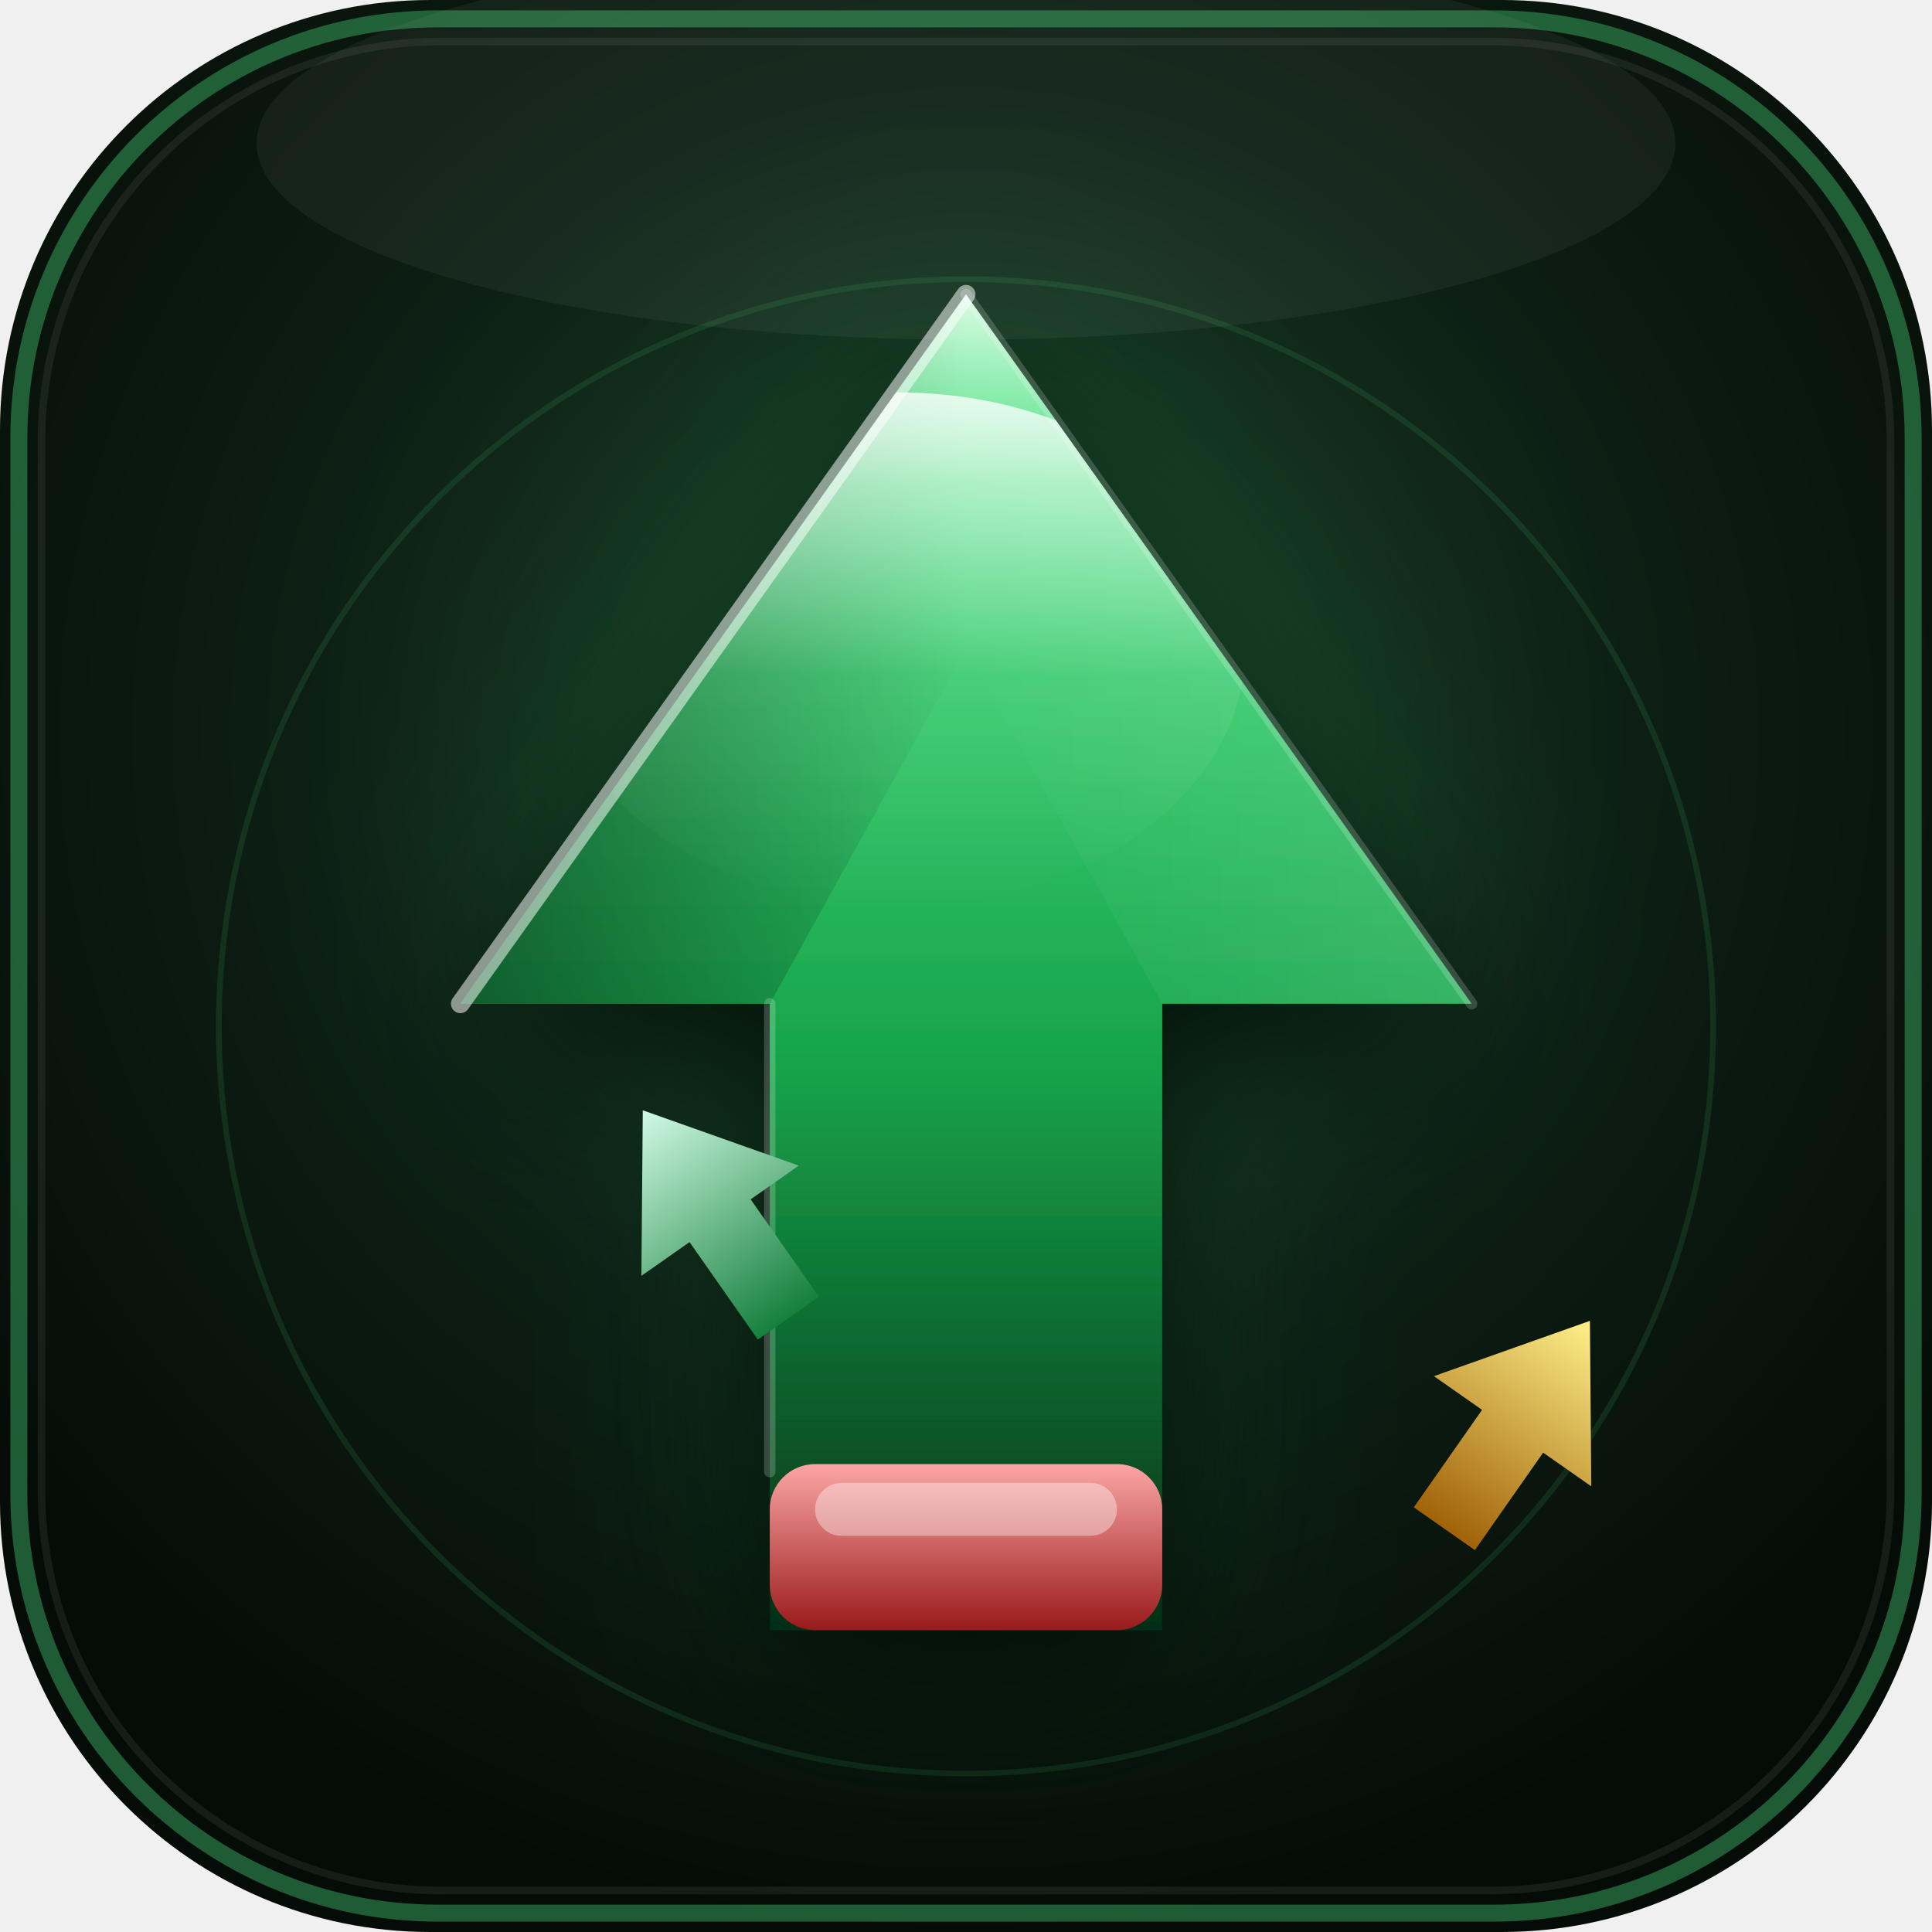
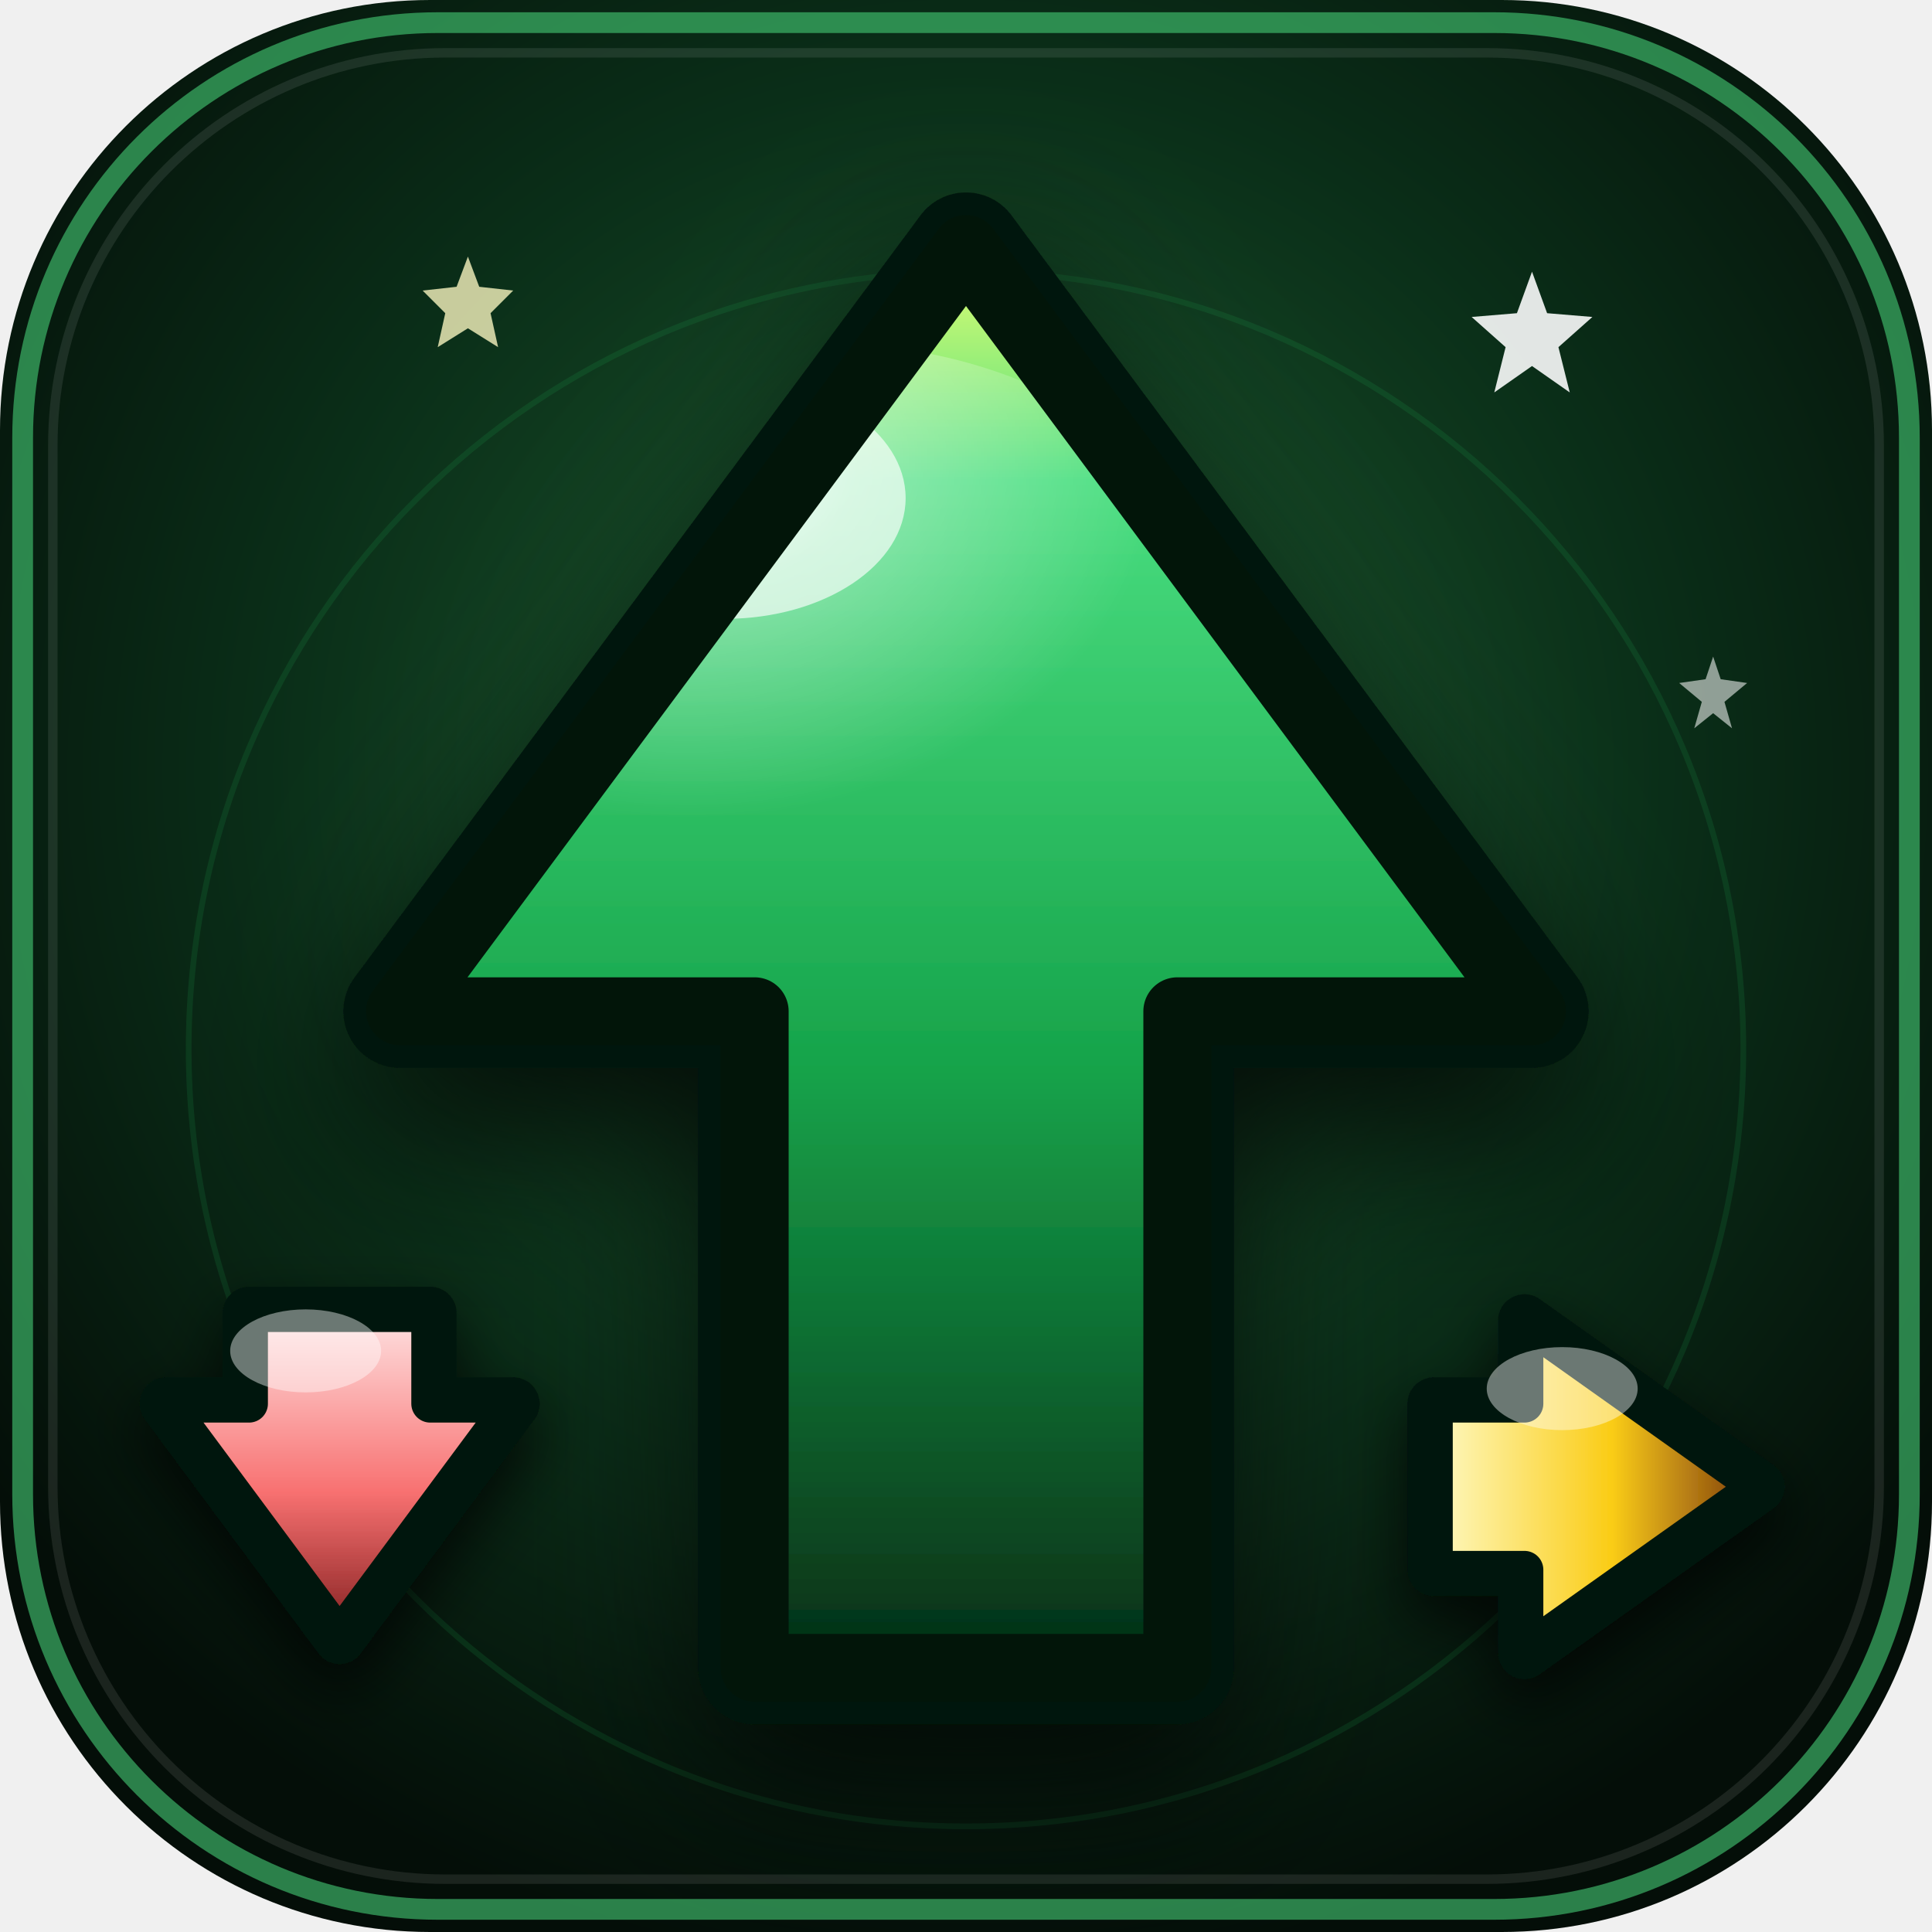
<svg xmlns="http://www.w3.org/2000/svg" viewBox="0 0 512 512">
  <defs>
-     <radialGradient id="bg" cx="50%" cy="38%" r="62%">
-       <stop offset="0%" stop-color="#1e4a2c" />
-       <stop offset="55%" stop-color="#0d1f14" />
-       <stop offset="100%" stop-color="#050c07" />
+     <radialGradient id="bg" cx="50%" cy="40%" r="62%">
+       <stop offset="0%" stop-color="#1e5c30" />
+       <stop offset="58%" stop-color="#0a2e18" />
+       <stop offset="100%" stop-color="#040e08" />
    </radialGradient>
-     <linearGradient id="arrowFace" x1="0" y1="0" x2="0" y2="1">
-       <stop offset="0%" stop-color="#d4fce1" />
-       <stop offset="14%" stop-color="#4ade80" />
+     <linearGradient id="gMain" x1="0" y1="0" x2="0" y2="1">
+       <stop offset="0%" stop-color="#e2fe72" />
+       <stop offset="16%" stop-color="#4ade80" />
      <stop offset="58%" stop-color="#16a34a" />
      <stop offset="100%" stop-color="#052e16" />
    </linearGradient>
-     <linearGradient id="leftBevel" x1="0" y1="0" x2="1" y2="0">
-       <stop offset="0%" stop-color="#000" stop-opacity="0.45" />
-       <stop offset="100%" stop-color="#000" stop-opacity="0" />
+     <radialGradient id="gloss" cx="34%" cy="18%" r="56%">
+       <stop offset="0%" stop-color="#fff" stop-opacity="0.95" />
+       <stop offset="36%" stop-color="#fff" stop-opacity="0.38" />
+       <stop offset="100%" stop-color="#fff" stop-opacity="0" />
+     </radialGradient>
+     <linearGradient id="gRed" x1="0" y1="1" x2="0" y2="0">
+       <stop offset="0%" stop-color="#7f1d1d" />
+       <stop offset="45%" stop-color="#f87171" />
+       <stop offset="100%" stop-color="#fee2e2" />
    </linearGradient>
-     <linearGradient id="rightBevel" x1="1" y1="0" x2="0" y2="0">
-       <stop offset="0%" stop-color="#fff" stop-opacity="0.12" />
-       <stop offset="100%" stop-color="#fff" stop-opacity="0" />
+     <linearGradient id="gYel" x1="1" y1="0" x2="0" y2="0">
+       <stop offset="0%" stop-color="#78350f" />
+       <stop offset="45%" stop-color="#facc15" />
+       <stop offset="100%" stop-color="#fef9c3" />
    </linearGradient>
-     <linearGradient id="shine" x1="0" y1="0" x2="0" y2="1">
-       <stop offset="0%" stop-color="#fff" stop-opacity="0.78" />
-       <stop offset="55%" stop-color="#fff" stop-opacity="0.08" />
-       <stop offset="100%" stop-color="#fff" stop-opacity="0" />
-     </linearGradient>
-     <linearGradient id="badge" x1="0" y1="0" x2="0" y2="1">
-       <stop offset="0%" stop-color="#fca5a5" />
-       <stop offset="100%" stop-color="#991b1b" />
-     </linearGradient>
-     <linearGradient id="yellowArr" x1="0" y1="0" x2="0" y2="1">
-       <stop offset="0%" stop-color="#fef08a" />
-       <stop offset="100%" stop-color="#a16207" />
-     </linearGradient>
-     <linearGradient id="mintArr" x1="0" y1="0" x2="0" y2="1">
-       <stop offset="0%" stop-color="#d1fae5" />
-       <stop offset="100%" stop-color="#15803d" />
-     </linearGradient>
-     <clipPath id="arrowClip">
-       <path d="M256,78 L122,266 L204,266 L204,432 L308,432 L308,266 L390,266 Z" />
+     <clipPath id="clipMain">
+       <path d="M256,66 L106,268 L200,268 L200,442 L312,442 L312,268 L406,268 Z" />
    </clipPath>
-     <filter id="arrowDrop" x="-35%" y="-20%" width="170%" height="160%">
-       <feDropShadow dx="0" dy="14" stdDeviation="22" flood-color="#000" flood-opacity="0.82" />
+     <filter id="fShadow" x="-30%" y="-15%" width="160%" height="160%">
+       <feDropShadow dx="0" dy="18" stdDeviation="22" flood-color="#000" flood-opacity="0.85" />
    </filter>
-     <filter id="bloom" x="-80%" y="-80%" width="260%" height="260%">
-       <feGaussianBlur stdDeviation="30" />
+     <filter id="fBloom" x="-80%" y="-80%" width="260%" height="260%">
+       <feGaussianBlur stdDeviation="28" />
+     </filter>
+     <filter id="fSmall" x="-50%" y="-30%" width="200%" height="200%">
+       <feDropShadow dx="0" dy="7" stdDeviation="8" flood-color="#000" flood-opacity="0.72" />
    </filter>
  </defs>
  <rect width="512" height="512" rx="114" fill="url(#bg)" />
-   <circle cx="256" cy="272" r="198" fill="none" stroke="#4ade80" stroke-width="1.5" opacity="0.12" />
-   <path d="M256,78 L122,266 L204,266 L204,432 L308,432 L308,266 L390,266 Z" fill="#22c55e" opacity="0.28" filter="url(#bloom)" />
-   <g filter="url(#arrowDrop)">
-     <path d="M256,78 L122,266 L204,266 L204,432 L308,432 L308,266 L390,266 Z" fill="url(#arrowFace)" />
+   <circle cx="256" cy="278" r="206" fill="none" stroke="#22c55e" stroke-width="1.5" opacity="0.13" />
+   <path d="M256,66 L106,268 L200,268 L200,442 L312,442 L312,268 L406,268 Z" fill="#4ade80" opacity="0.22" filter="url(#fBloom)" />
+   <g filter="url(#fShadow)">
+     <path d="M256,66 L106,268 L200,268 L200,442 L312,442 L312,268 L406,268 Z" fill="#021509" stroke="#021509" stroke-width="30" stroke-linejoin="round" stroke-linecap="round" />
+     <path d="M256,66 L106,268 L200,268 L200,442 L312,442 L312,268 L406,268 Z" fill="url(#gMain)" />
  </g>
-   <path d="M256,78 L122,266 L204,266 L256,172 Z" fill="url(#leftBevel)" />
-   <path d="M256,78 L390,266 L308,266 L256,172 Z" fill="url(#rightBevel)" />
-   <ellipse cx="238" cy="172" rx="92" ry="68" fill="url(#shine)" clip-path="url(#arrowClip)" />
-   <path d="M256,78 L122,266" fill="none" stroke="rgba(255,255,255,0.52)" stroke-width="5" stroke-linecap="round" />
-   <path d="M256,78 L390,266" fill="none" stroke="rgba(255,255,255,0.18)" stroke-width="3" stroke-linecap="round" />
-   <line x1="204" y1="266" x2="204" y2="390" stroke="rgba(255,255,255,0.20)" stroke-width="3" stroke-linecap="round" />
-   <rect x="204" y="388" width="104" height="44" rx="12" fill="url(#badge)" />
-   <rect x="216" y="393" width="80" height="14" rx="7" fill="rgba(255,255,255,0.38)" />
-   <g transform="translate(390,310) rotate(35) scale(0.19)">
-     <path d="M256,78 L122,266 L204,266 L204,432 L308,432 L308,266 L390,266 Z" fill="url(#yellowArr)" />
+   <ellipse cx="218" cy="176" rx="112" ry="85" fill="url(#gloss)" clip-path="url(#clipMain)" />
+   <ellipse cx="192" cy="132" rx="48" ry="32" fill="white" opacity="0.65" clip-path="url(#clipMain)" />
+   <path d="M256,66 L106,268 L200,268 L200,442 L312,442 L312,268 L406,268 Z" fill="none" stroke="#021509" stroke-width="18" stroke-linejoin="round" stroke-linecap="round" />
+   <g filter="url(#fSmall)">
+     <path d="M90,434 L44,372 L66,372 L66,348 L114,348 L114,372 L136,372 Z" fill="#021509" stroke="#021509" stroke-width="14" stroke-linejoin="round" stroke-linecap="round" />
+     <path d="M90,434 L44,372 L66,372 L66,348 L114,348 L114,372 L136,372 Z" fill="url(#gRed)" />
+     <path d="M90,434 L44,372 L66,372 L66,348 L114,348 L114,372 L136,372 Z" fill="none" stroke="#021509" stroke-width="10" stroke-linejoin="round" stroke-linecap="round" />
+     <ellipse cx="80" cy="358" rx="22" ry="13" fill="white" opacity="0.45" clip-path="url(#clipMain)" />
  </g>
-   <g transform="translate(122,310) rotate(-35) scale(0.19)">
-     <path d="M256,78 L122,266 L204,266 L204,432 L308,432 L308,266 L390,266 Z" fill="url(#mintArr)" />
+   <ellipse cx="81" cy="358" rx="20" ry="11" fill="white" opacity="0.42" />
+   <g filter="url(#fSmall)">
+     <path d="M466,394 L404,350 L404,372 L380,372 L380,416 L404,416 L404,438 Z" fill="#021509" stroke="#021509" stroke-width="14" stroke-linejoin="round" stroke-linecap="round" />
+     <path d="M466,394 L404,350 L404,372 L380,372 L380,416 L404,416 L404,438 Z" fill="url(#gYel)" />
+     <path d="M466,394 L404,350 L404,372 L380,372 L380,416 L404,416 L404,438 Z" fill="none" stroke="#021509" stroke-width="10" stroke-linejoin="round" stroke-linecap="round" />
  </g>
-   <rect x="5" y="5" width="502" height="502" rx="111" fill="none" stroke="rgba(74,222,128,0.38)" stroke-width="4.5" />
-   <rect x="11" y="11" width="490" height="490" rx="106" fill="none" stroke="rgba(255,255,255,0.07)" stroke-width="2" />
-   <ellipse cx="256" cy="38" rx="188" ry="52" fill="white" opacity="0.05" />
+   <ellipse cx="414" cy="368" rx="20" ry="11" fill="white" opacity="0.42" />
+   <polygon points="406,72 410,83 422,84 413,92 416,104 406,97 396,104 399,92 390,84 402,83" fill="white" opacity="0.88" />
+   <polygon points="124,68 127,76 136,77 130,83 132,92 124,87 116,92 118,83 112,77 121,76" fill="#fef9c3" opacity="0.78" />
+   <polygon points="454,174 456,180 463,181 457,186 459,193 454,189 449,193 451,186 445,181 452,180" fill="white" opacity="0.55" />
+   <rect x="6" y="6" width="500" height="500" rx="110" fill="none" stroke="#4ade80" stroke-width="5.5" opacity="0.55" />
+   <rect x="14" y="14" width="484" height="484" rx="104" fill="none" stroke="rgba(255,255,255,0.09)" stroke-width="2.5" />
</svg>
